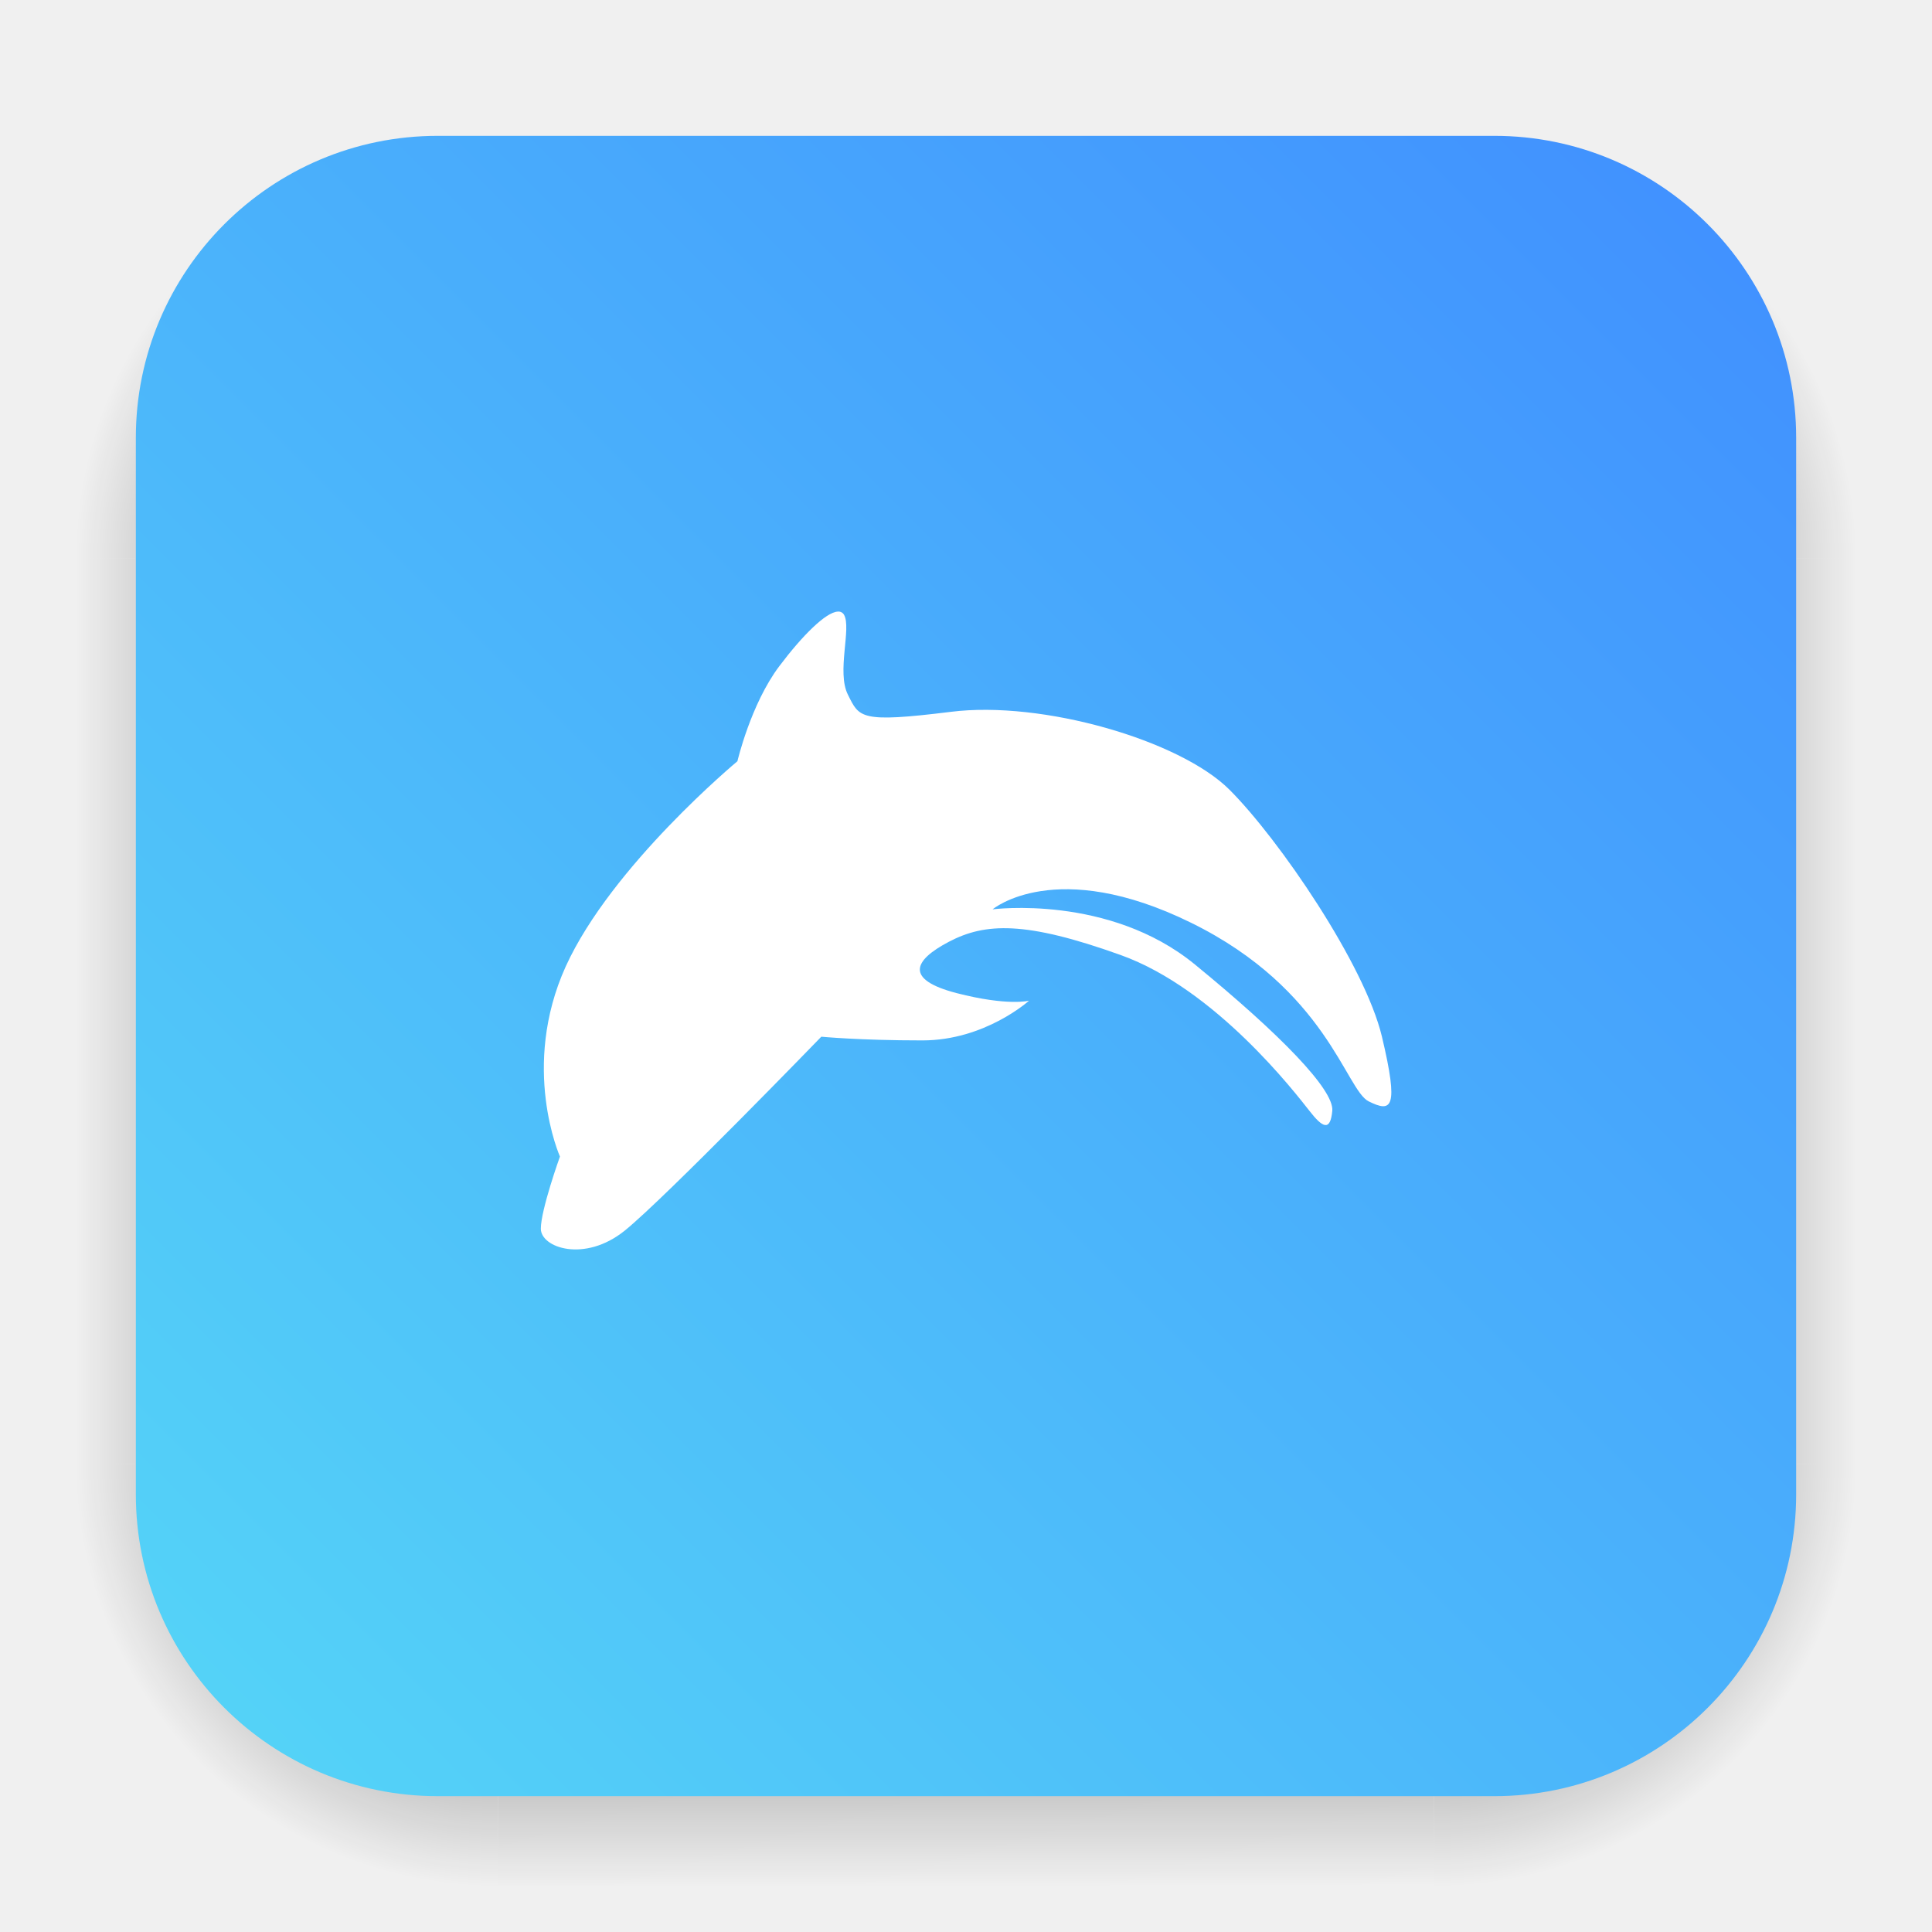
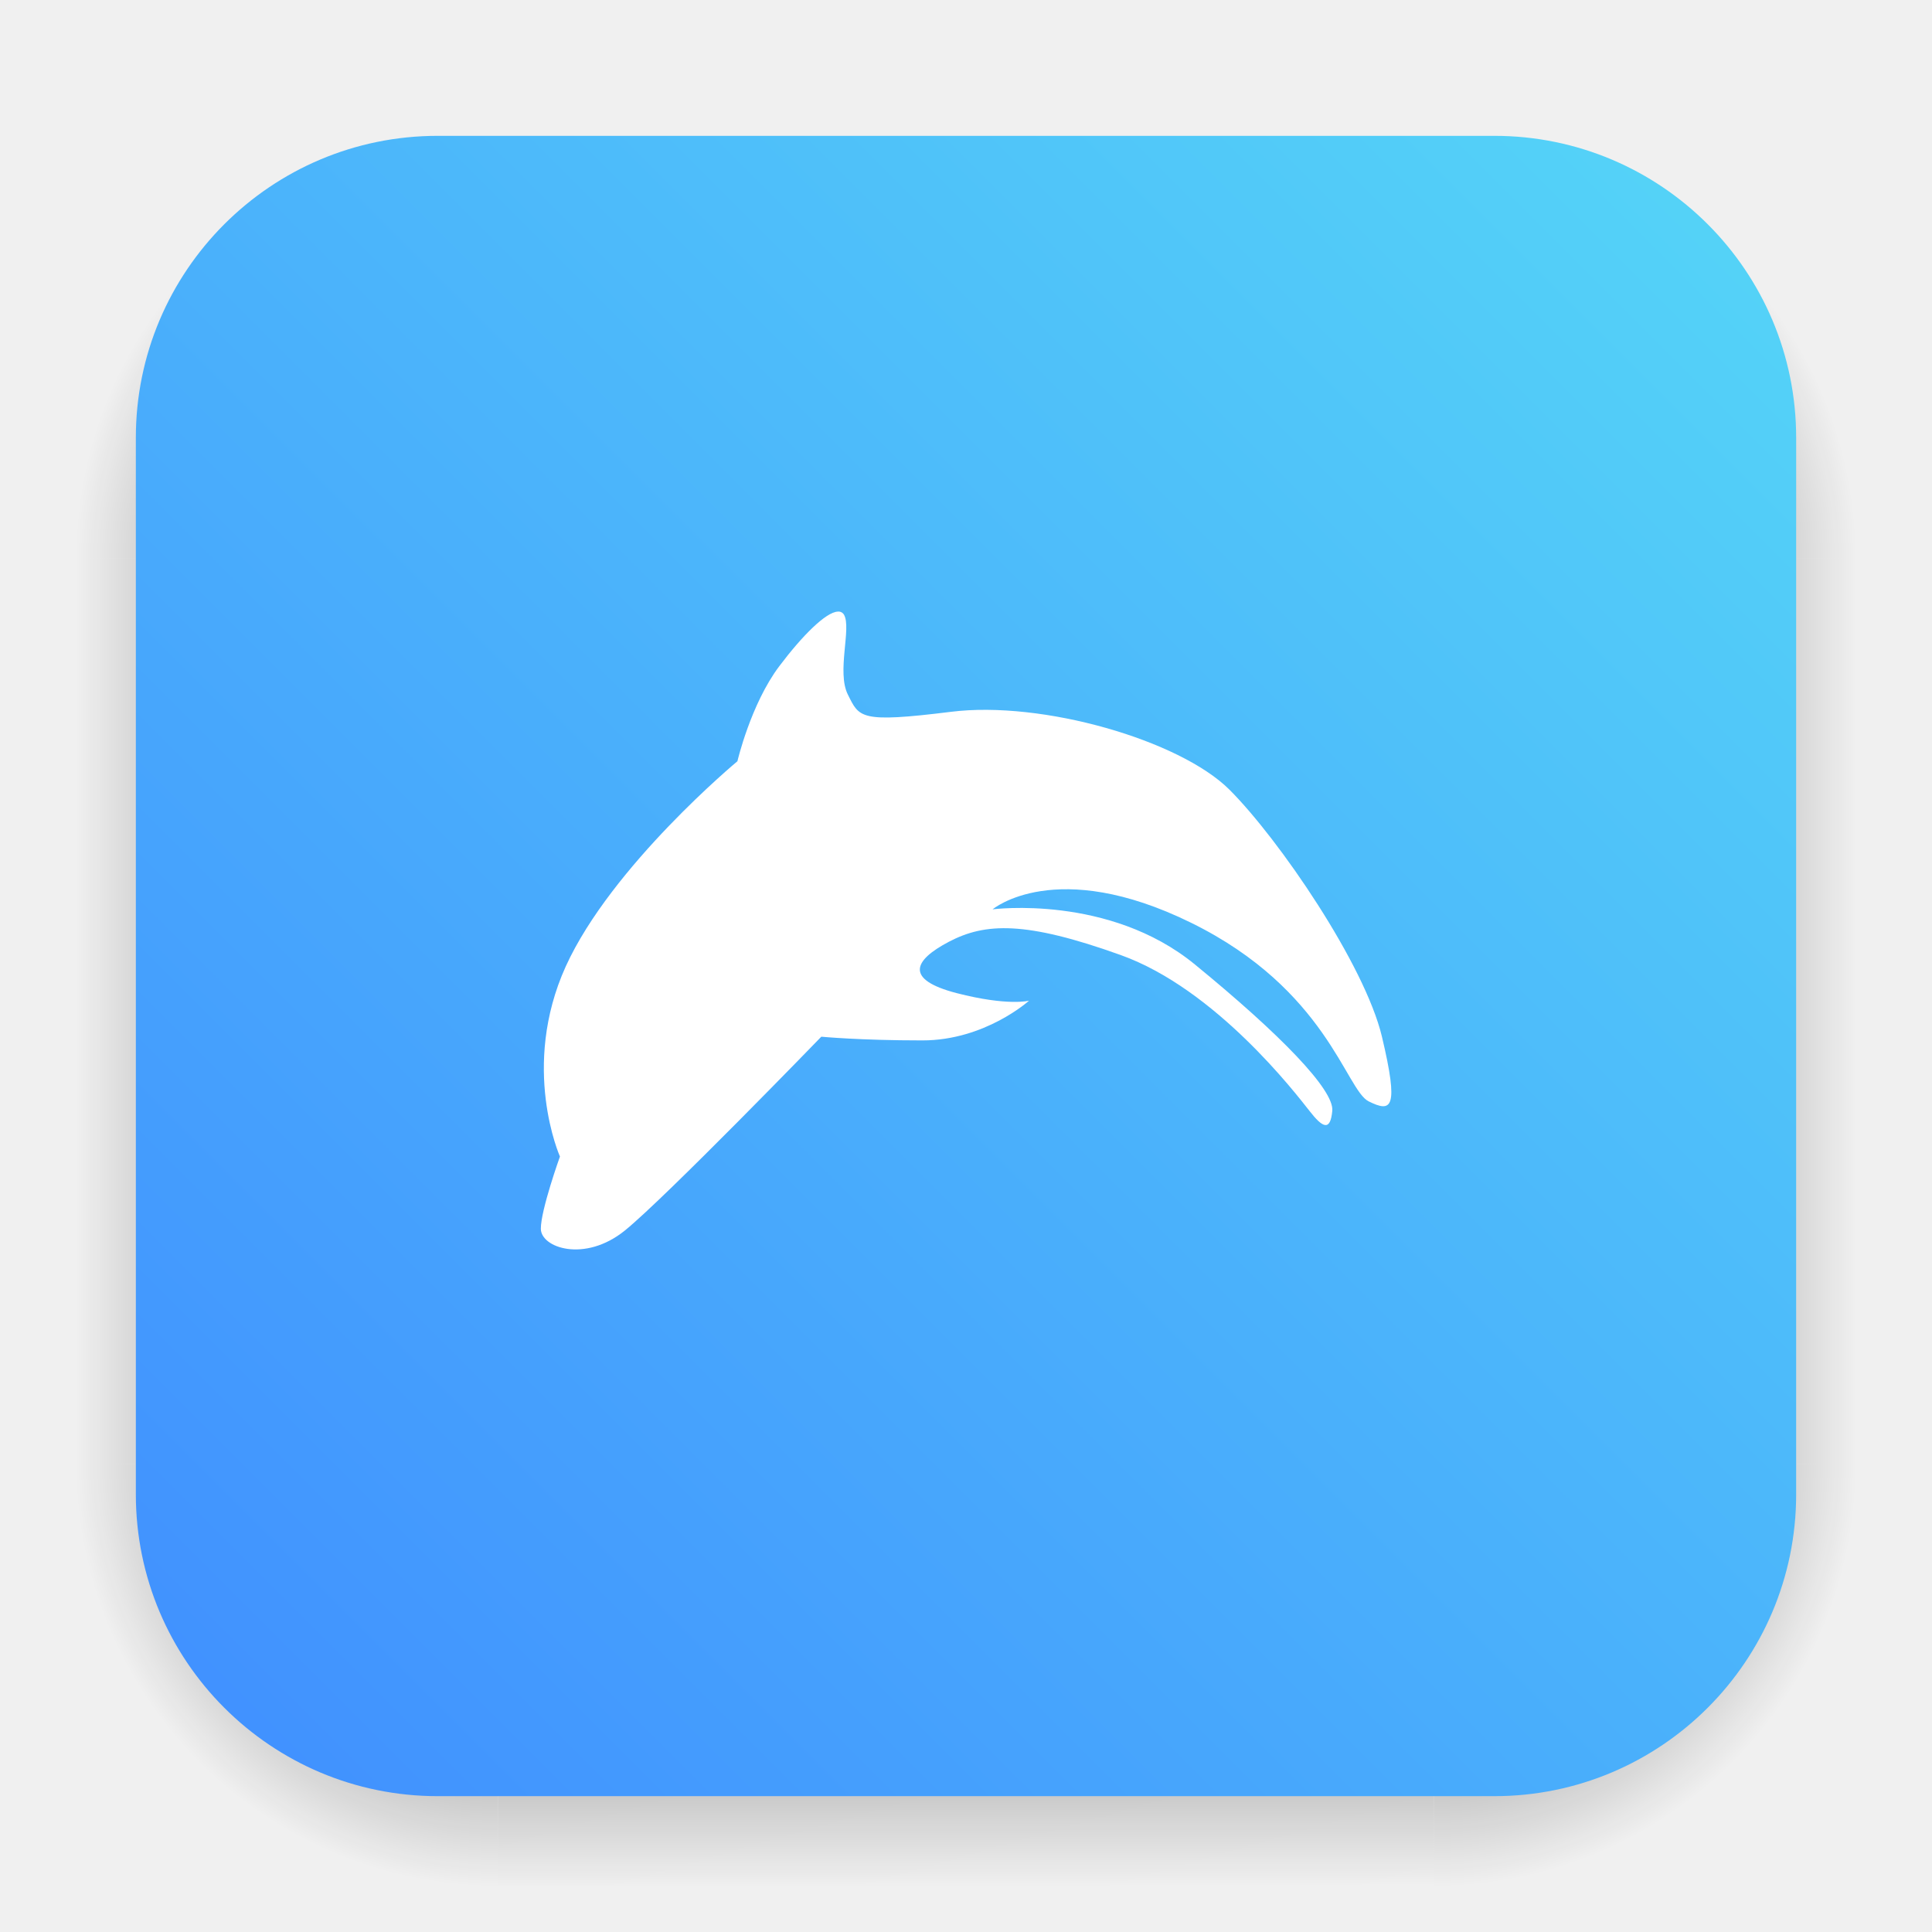
<svg xmlns="http://www.w3.org/2000/svg" width="64" height="64" version="1.1" id="svg2">
  <defs id="defs2">
    <filter id="filter1057" x="-0.027" y="-0.027" width="1.054" height="1.054" color-interpolation-filters="sRGB">
      <feGaussianBlur stdDeviation="0.619" id="feGaussianBlur1" />
    </filter>
-     <linearGradient id="linearGradient1053" x1="-127" x2="-72" y1="60" y2="5" gradientTransform="matrix(1.000007,0,0,1.000007,131.5026,-0.5106233)" gradientUnits="userSpaceOnUse">
+     <linearGradient id="linearGradient1053" x1="-72" x2="-127" y1="5" y2="60" gradientTransform="matrix(1.000007,0,0,1.000007,131.5026,-0.5106233)" gradientUnits="userSpaceOnUse">
      <stop stop-color="#55d6f7" offset="0" id="stop1" />
      <stop stop-color="#408eff" offset="1" id="stop2" />
    </linearGradient>
    <filter id="filter871" x="-0.074" y="-0.05" width="1.148" height="1.101" color-interpolation-filters="sRGB">
      <feGaussianBlur stdDeviation="0.127" id="feGaussianBlur2" />
    </filter>
    <radialGradient id="gradient_ds_br" cx="0" cy="0" r="1" gradientUnits="userSpaceOnUse" gradientTransform="matrix(13.9984,0.00477622,-0.00477841,14.0048,47.5016,48.4952)">
-       <stop offset="0.65" id="stop1" />
-       <stop offset="1" stop-opacity="0" id="stop2" />
+       <stop offset="0.65" id="stop3" />
+       <stop offset="1" stop-opacity="0" id="stop4" />
    </radialGradient>
    <linearGradient id="gradient_ds_b" x1="30.449" y1="48.5" x2="30.492" y2="62.5" gradientUnits="userSpaceOnUse">
-       <stop offset="0.654" id="stop3" />
-       <stop offset="1" stop-opacity="0" id="stop4" />
+       <stop offset="0.654" id="stop5" />
+       <stop offset="1" stop-opacity="0" id="stop6" />
    </linearGradient>
    <radialGradient id="gradient_ds_bl" cx="0" cy="0" r="1" gradientUnits="userSpaceOnUse" gradientTransform="matrix(0,14,-14,0,16.5,48.5)">
-       <stop offset="0.65" id="stop5" />
-       <stop offset="1" stop-opacity="0" id="stop6" />
+       <stop offset="0.65" id="stop7" />
+       <stop offset="1" stop-opacity="0" id="stop8" />
    </radialGradient>
    <linearGradient id="gradient_ds_r" x1="47.5" y1="33.5" x2="61.5" y2="33.501" gradientUnits="userSpaceOnUse">
-       <stop offset="0.649" id="stop7" />
-       <stop offset="1" stop-opacity="0" id="stop8" />
-     </linearGradient>
-     <linearGradient id="gradient_ds_l" x1="16.5" y1="33.895" x2="2.5" y2="33.895" gradientUnits="userSpaceOnUse">
      <stop offset="0.649" id="stop9" />
      <stop offset="1" stop-opacity="0" id="stop10" />
    </linearGradient>
+     <linearGradient id="gradient_ds_l" x1="16.5" y1="33.895" x2="2.5" y2="33.895" gradientUnits="userSpaceOnUse">
+       <stop offset="0.649" id="stop11" />
+       <stop offset="1" stop-opacity="0" id="stop12" />
+     </linearGradient>
    <radialGradient id="gradient_ds_tr" cx="0" cy="0" r="1" gradientTransform="matrix(0.00843236,-14,14.0084,0.0189842,47.4916,18.5)" gradientUnits="userSpaceOnUse">
-       <stop offset="0.65" id="stop11" />
-       <stop offset="1" stop-opacity="0" id="stop12" />
+       <stop offset="0.65" id="stop13" />
+       <stop offset="1" stop-opacity="0" id="stop14" />
    </radialGradient>
    <linearGradient id="gradient_ds_t" x1="29.98" y1="18.5" x2="29.916" y2="4.5" gradientUnits="userSpaceOnUse">
-       <stop offset="0.649" id="stop13" />
-       <stop offset="1" stop-opacity="0" id="stop14" />
+       <stop offset="0.649" id="stop15" />
+       <stop offset="1" stop-opacity="0" id="stop16" />
    </linearGradient>
    <radialGradient id="gradient_ds_tl" cx="0" cy="0" r="1" gradientTransform="matrix(-0.00843236,-14,-14.0084,0.0189842,16.5084,18.5)" gradientUnits="userSpaceOnUse">
-       <stop offset="0.65" id="stop15" />
-       <stop offset="1" stop-opacity="0" id="stop16" />
+       <stop offset="0.65" id="stop17" />
+       <stop offset="1" stop-opacity="0" id="stop18" />
    </radialGradient>
  </defs>
  <g id="ds" opacity="0.25">
    <path id="ds-br" d="m 47.5,48.5 h 14 v 14 h -14 z" fill="url(#gradient_ds_br)" style="fill:url(#gradient_ds_br)" />
    <path id="ds-b" d="m 16.5,48.5 h 31 v 14 h -31 z" fill="url(#gradient_ds_b)" style="fill:url(#gradient_ds_b)" />
    <path id="ds-bl" d="m 2.5,48.5 h 14 v 14 h -14 z" fill="url(#gradient_ds_bl)" style="fill:url(#gradient_ds_bl)" />
    <path id="ds-r" d="m 47.5,18.5 h 14 v 30 h -14 z" fill="url(#gradient_ds_r)" style="fill:url(#gradient_ds_r)" />
    <path id="ds-l" d="m 2.5,18.5 h 14 v 30 h -14 z" fill="url(#gradient_ds_l)" style="fill:url(#gradient_ds_l)" />
    <path id="ds-tr" d="m 47.5,4.5 h 14 v 14 h -14 z" fill="url(#gradient_ds_tr)" style="fill:url(#gradient_ds_tr)" />
    <path id="ds-t" d="m 16.5,4.5 h 31 v 14 h -31 z" fill="url(#gradient_ds_t)" style="fill:url(#gradient_ds_t)" />
    <path id="ds-tl" d="m 16.5,4.5 h -14 v 14 h 14 z" fill="url(#gradient_ds_tl)" style="fill:url(#gradient_ds_tl)" />
  </g>
  <rect x="4.5" y="4.5" width="55" height="55" fill="url(#linearGradient1053)" stroke-linecap="round" stroke-width="2.744" id="bg" style="fill:url(#linearGradient1053)" rx="10" />
  <g id="art">
    <path fill="#fff" d="M27.754 20.26a.21.21 0 0 1 .206.106c.253.445-.252 1.894.128 2.646.38.757.38.945 3.412.568 3.03-.38 7.58.94 9.225 2.577 1.641 1.638 4.485 5.797 5.054 8.186.568 2.393.32 2.518-.44 2.141-.757-.376-1.39-3.71-5.882-5.916-4.489-2.206-6.576-.445-6.576-.445s3.857-.505 6.7 1.825c2.848 2.33 4.613 4.154 4.553 4.847-.064.693-.32.568-.76 0-.445-.563-3.096-4.031-6.255-5.16-3.155-1.132-4.484-1.067-5.682-.44-1.2.629-1.458 1.257.248 1.702 1.706.44 2.403.252 2.403.252s-1.453 1.316-3.533 1.316c-2.086 0-3.348-.123-3.348-.123s-5.182 5.351-6.512 6.424c-1.325 1.069-2.779.569-2.779-.064 0-.628.633-2.39.633-2.39s-1.32-2.96.193-6.3c1.518-3.333 5.686-6.795 5.686-6.795s.44-1.889 1.385-3.146c.77-1.023 1.545-1.793 1.94-1.811" id="path2" />
  </g>
</svg>
